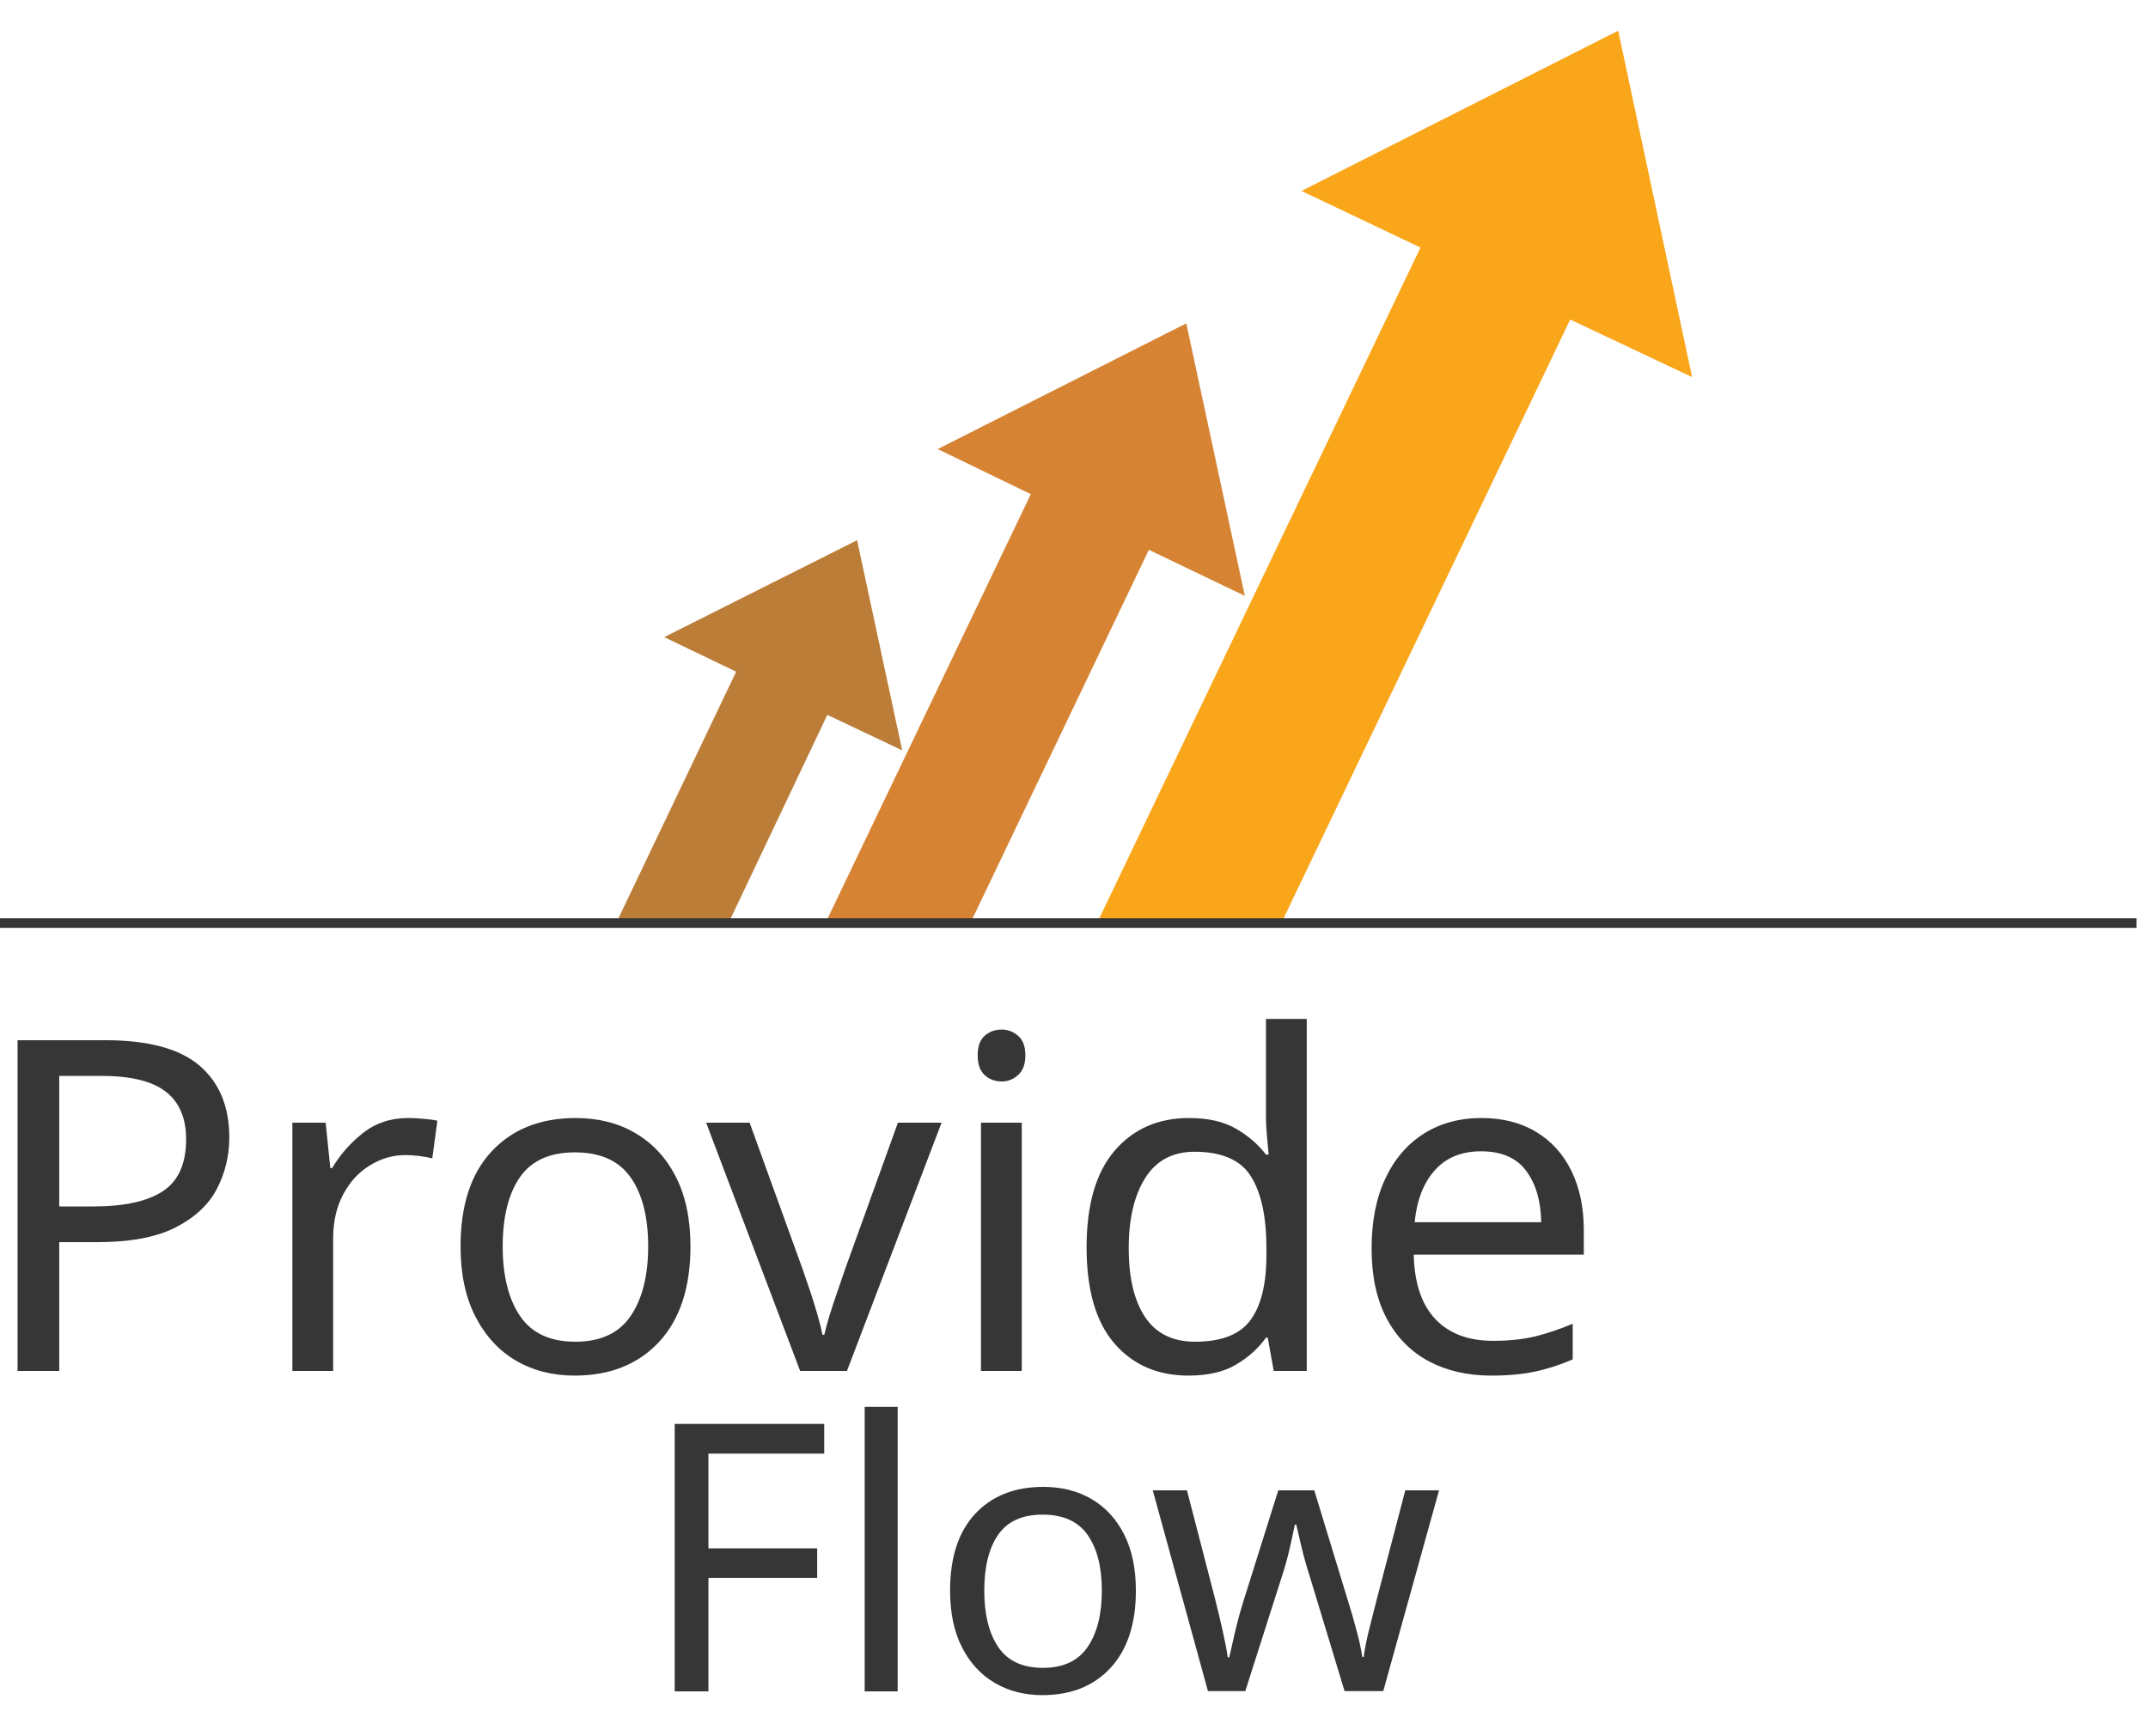
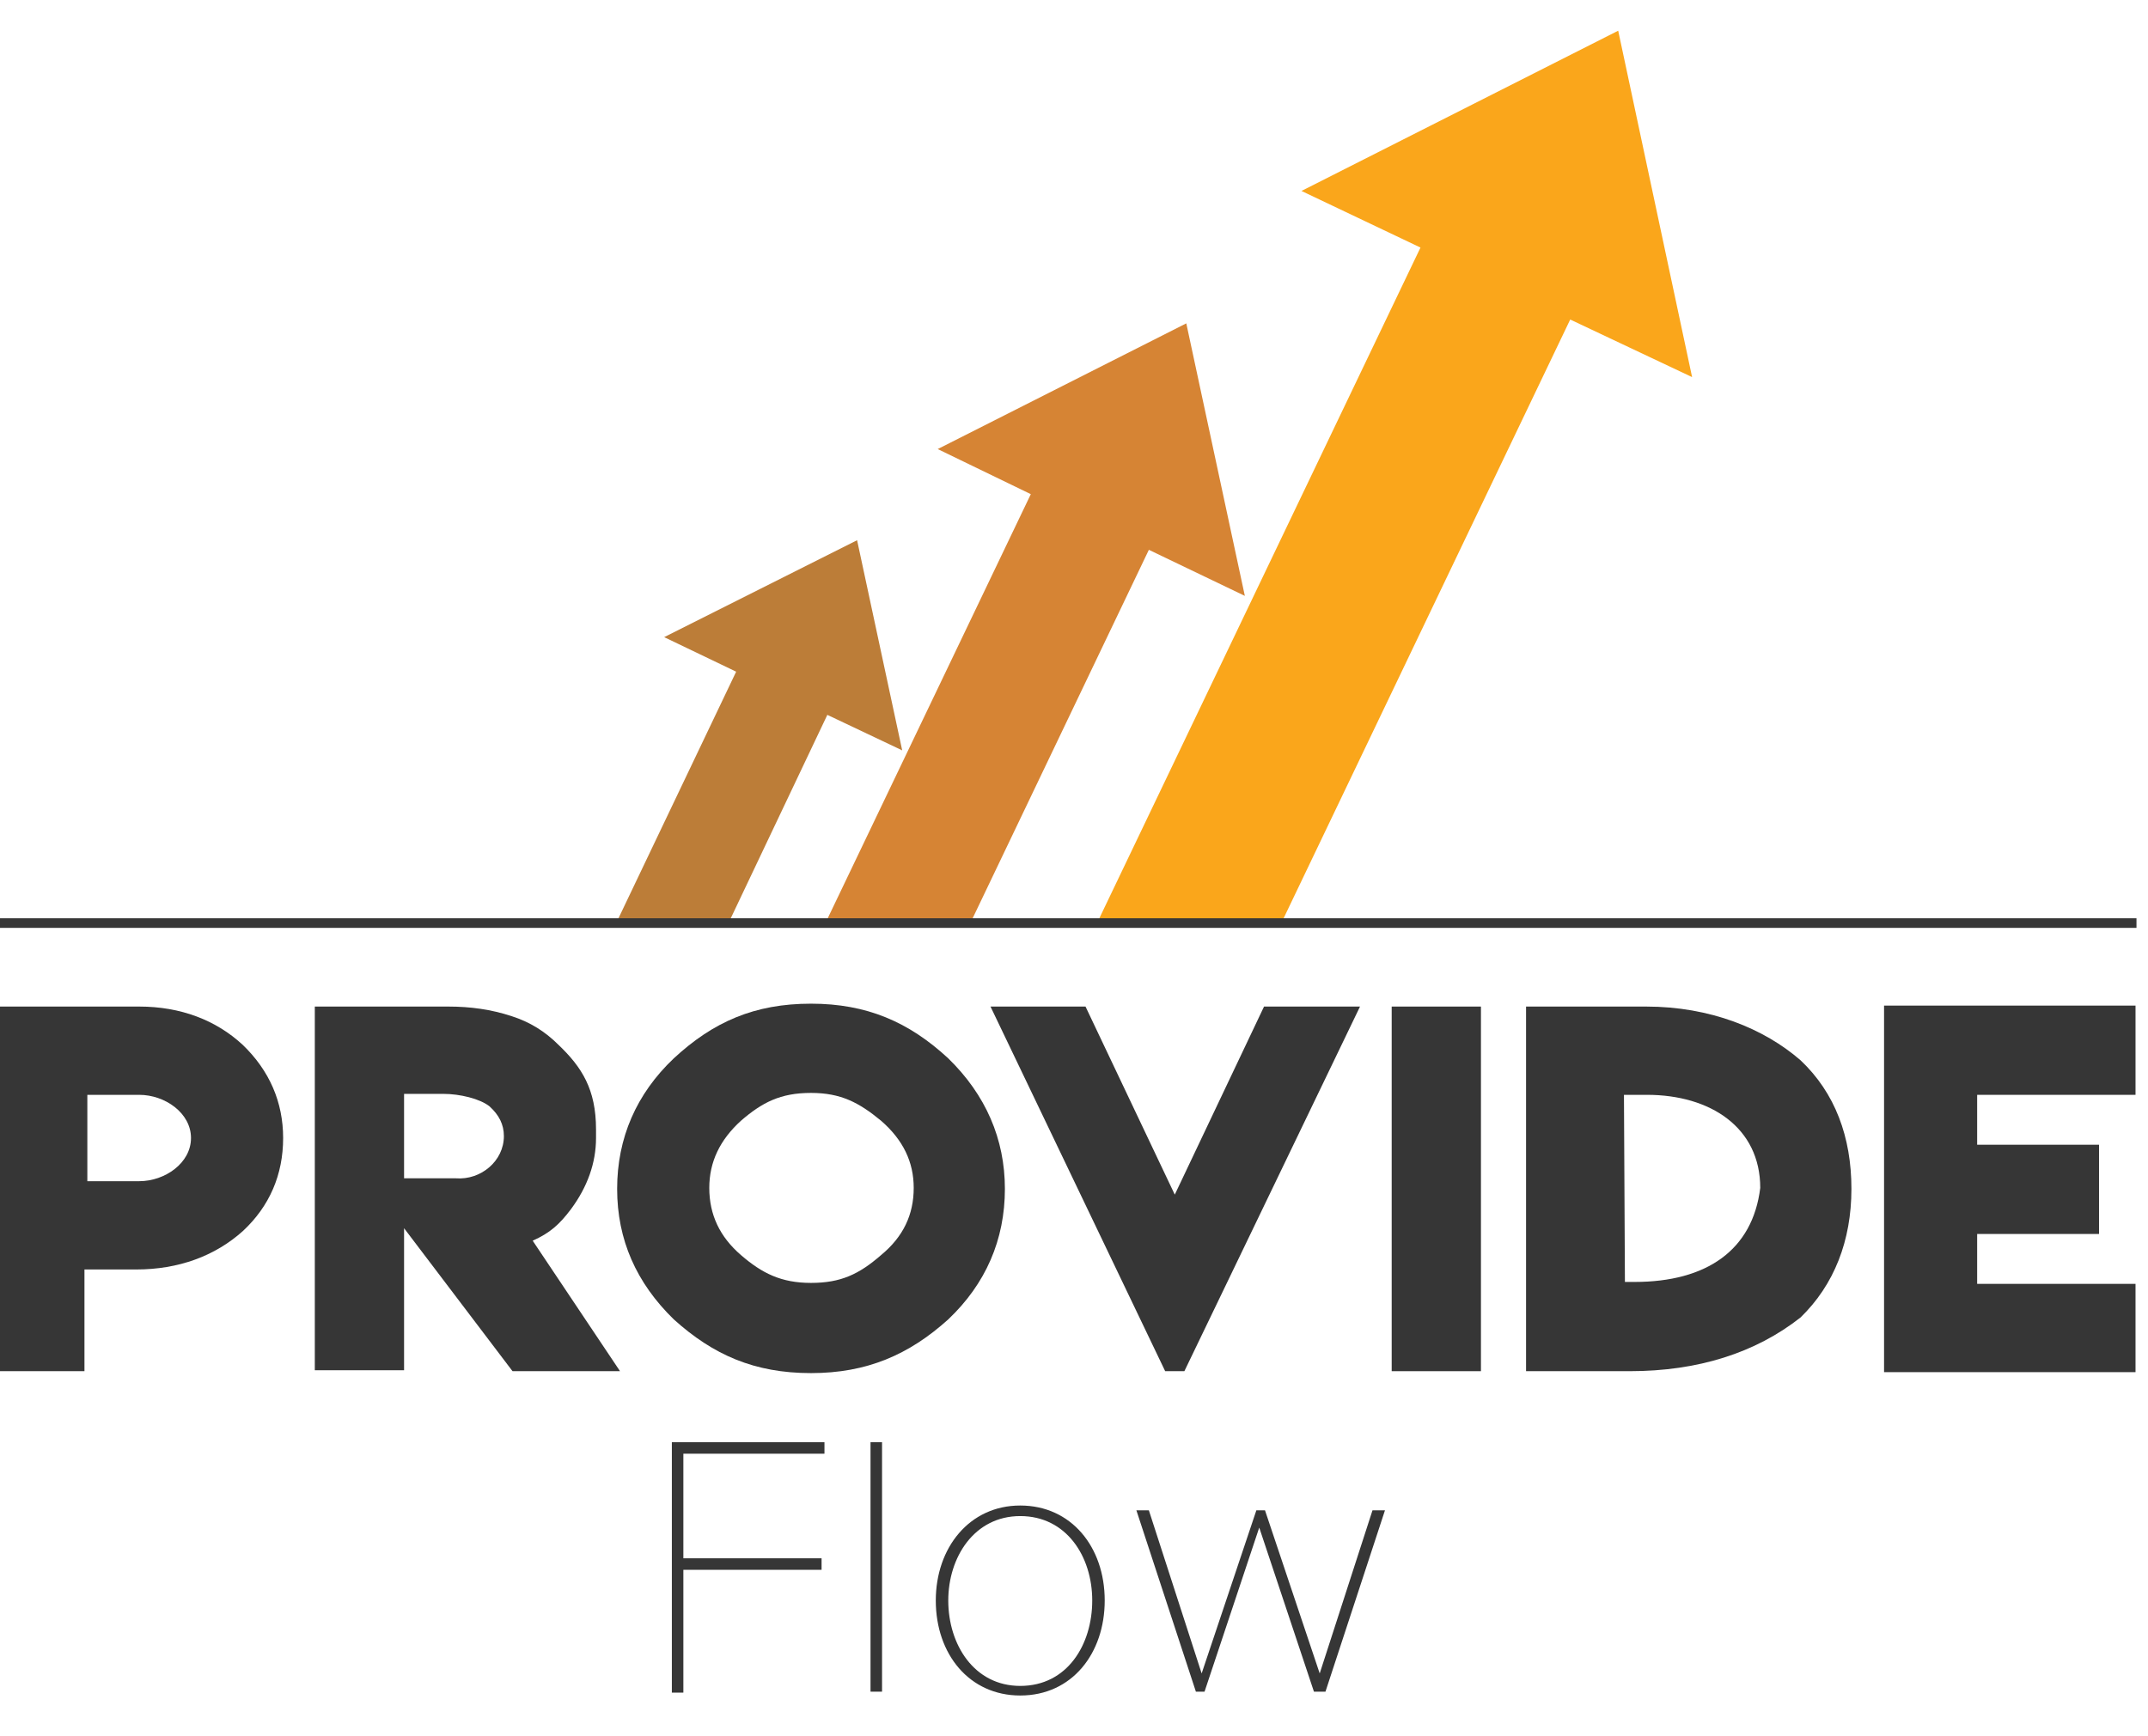
- <svg xmlns="http://www.w3.org/2000/svg" version="1.1" id="Layer_1" x="0px" y="0px" viewBox="0 0 223.8 180.9" style="enable-background:new 0 0 223.8 180.9;" xml:space="preserve">
+ <svg xmlns="http://www.w3.org/2000/svg" version="1.1" id="Layer_1" x="0px" y="0px" width="223.8px" height="180.9px" viewBox="0 0 223.8 180.9" style="enable-background:new 0 0 223.8 180.9;" xml:space="preserve">
+   <style type="text/css">
+ 	.st0{fill:#FAA61B;}
+ 	.st1{fill:#D68434;}
+ 	.st2{fill:#BC7D38;}
+ 	.st3{fill:none;}
+ 	.st4{enable-background:new    ;}
+ 	.st5{fill:#363636;}
+ 	.st6{fill:none;stroke:#363636;stroke-miterlimit:10;}
+ </style>
  <g>
    <g>
      <g>
-         <polygon style="fill:#FAA61B;" points="114.3,96.2 133.5,96.2 163.6,33.3 176.3,39.3 168.6,3.2 135.6,19.9 148,25.8    " />
+         <polygon class="st0" points="114.3,96.2 133.5,96.2 163.6,33.3 176.3,39.3 168.6,3.2 135.6,19.9 148,25.8    " />
      </g>
      <g>
-         <polygon style="fill:#D68434;" points="86,96.2 101.1,96.2 119.7,57.3 129.7,62.1 123.6,33.7 97.7,46.8 107.4,51.5    " />
+         <polygon class="st1" points="86,96.2 101.1,96.2 119.7,57.3 129.7,62.1 123.6,33.7 97.7,46.8 107.4,51.5    " />
      </g>
      <g>
-         <polygon style="fill:#BC7D38;" points="64.2,96.2 75.9,96.2 86.2,74.5 94,78.2 89.3,56.3 69.2,66.4 76.7,70    " />
+         <polygon class="st2" points="64.2,96.2 75.9,96.2 86.2,74.5 94,78.2 89.3,56.3 69.2,66.4 76.7,70    " />
      </g>
    </g>
-     <rect x="-2.9" y="104.9" style="fill:none;" width="241.5" height="62.4" />
-     <text transform="matrix(1 0 0 1 -2.8586 142.876)" style="fill:#363636; font-family:'LemonMilkbold'; font-size:48.282px;">Provide</text>
-     <rect x="66.5" y="150.2" style="fill:none;" width="86.1" height="34" />
-     <text transform="matrix(1 0 0 1 66.5159 176.271)" style="fill:#363636; font-family:'ProximaNovaT-Thin'; font-size:39.037px;">Flow</text>
-     <line style="fill:none;stroke:#363636;stroke-miterlimit:10;" x1="-0.7" y1="96.2" x2="222.6" y2="96.2" />
+     <rect x="-2.9" y="104.9" class="st3" width="241.5" height="62.4" />
+     <g class="st4">
+       <path class="st5" d="M-0.5,142.9v-38h15c4.3,0,8,1.4,10.8,4c2.8,2.7,4.2,6,4.2,9.7c0,3.8-1.4,7.1-4.2,9.7c-2.9,2.6-6.7,4-11.1,4    H8.8v10.6H-0.5z M14.5,114.1H9.1v9l5.4,0c2.7,0,5.4-1.9,5.4-4.5C19.9,116,17.2,114.1,14.5,114.1z" />
+       <path class="st5" d="M32.8,142.9l0-38h13.9c2.3,0,4.5,0.3,6.6,1c1.9,0.6,3.5,1.6,4.9,3c2.4,2.3,3.9,4.6,3.9,8.8v0.9    c0,2.6-0.9,5.1-2.6,7.4c-1.2,1.6-2.2,2.5-4,3.3l9.1,13.6H53.4L42.1,128v14.8H32.8z M52.5,118.4c0-1.2-0.5-2.2-1.5-3.1    c-1-0.8-3.1-1.3-4.8-1.3h-4.1v8.8h3.4v0h2C50.1,123,52.5,121,52.5,118.4z" />
+       <path class="st5" d="M84.5,104.6c5.8,0,10.2,1.9,14.3,5.7c3.9,3.8,5.9,8.4,5.9,13.6c0,5.3-2,9.9-5.9,13.6    c-4.1,3.7-8.5,5.6-14.3,5.6c-5.9,0-10.2-1.9-14.3-5.6c-3.9-3.8-5.9-8.3-5.9-13.6c0-5.3,2-9.9,5.9-13.6    C74.3,106.5,78.6,104.6,84.5,104.6z M84.5,113.9c-3.2,0-5.1,1-7.3,2.9c-2.2,2-3.3,4.3-3.3,7c0,2.8,1.1,5.1,3.3,7    c2.2,1.9,4.2,2.9,7.3,2.9c3.1,0,5-0.9,7.3-2.9c2.3-1.9,3.4-4.2,3.4-7c0-2.7-1.1-5-3.4-7C89.5,114.9,87.6,113.9,84.5,113.9z" />
+       <path class="st5" d="M141.7,104.9l-18.3,38h-2l-18.2-38h9.9l9.3,19.6l9.3-19.6H141.7z" />
+       <path class="st5" d="M145,142.9v-38h9.3v38H145z" />
+       <path class="st5" d="M170.7,104.9L170.7,104.9l0.8,0c6.7,0,12.3,2.3,16.1,5.6c3.6,3.4,5.3,8,5.3,13.4s-1.8,10-5.3,13.4    c-4.7,3.7-10.7,5.6-17.8,5.6H159v-38H170.7z M171.6,114.1h-2.4l0.1,19.5h1c7.5,0,12.3-3.3,13.1-9.8    C183.4,117.5,178.2,114.1,171.6,114.1z" />
+       <path class="st5" d="M196.3,104.8h26.2v9.3h-16.5v5.2h12.7v9.3h-12.7v5.2h16.5v9.2h-26.2V104.8z" />
+     </g>
+     <rect x="66.5" y="150.2" class="st3" width="86.1" height="34" />
+     <g class="st4">
+       <path class="st5" d="M70,176.3v-26h15.9v1.2H71.2v10.9h14.4v1.2H71.2v12.8H70z" />
+       <path class="st5" d="M90.7,176.3v-26h1.2v26H90.7z" />
+       <path class="st5" d="M97.5,166.8c0-5.5,3.5-9.9,8.8-9.9c5.3,0,8.8,4.3,8.8,9.9c0,5.5-3.4,9.9-8.8,9.9    C101,176.7,97.5,172.4,97.5,166.8z M113.8,166.8c0-4.6-2.7-8.8-7.5-8.8c-4.8,0-7.5,4.3-7.5,8.8c0,4.6,2.7,8.9,7.5,8.9    C111.2,175.7,113.8,171.4,113.8,166.8z" />
+       <path class="st5" d="M136.9,176.3l-5.7-17.1l-5.7,17.1h-0.9l-6.2-18.9h1.3l5.5,17l5.7-17h0.9l5.7,17l5.5-17h1.3l-6.2,18.9H136.9z" />
+     </g>
+     <line class="st6" x1="-0.7" y1="96.2" x2="222.6" y2="96.2" />
  </g>
</svg>
